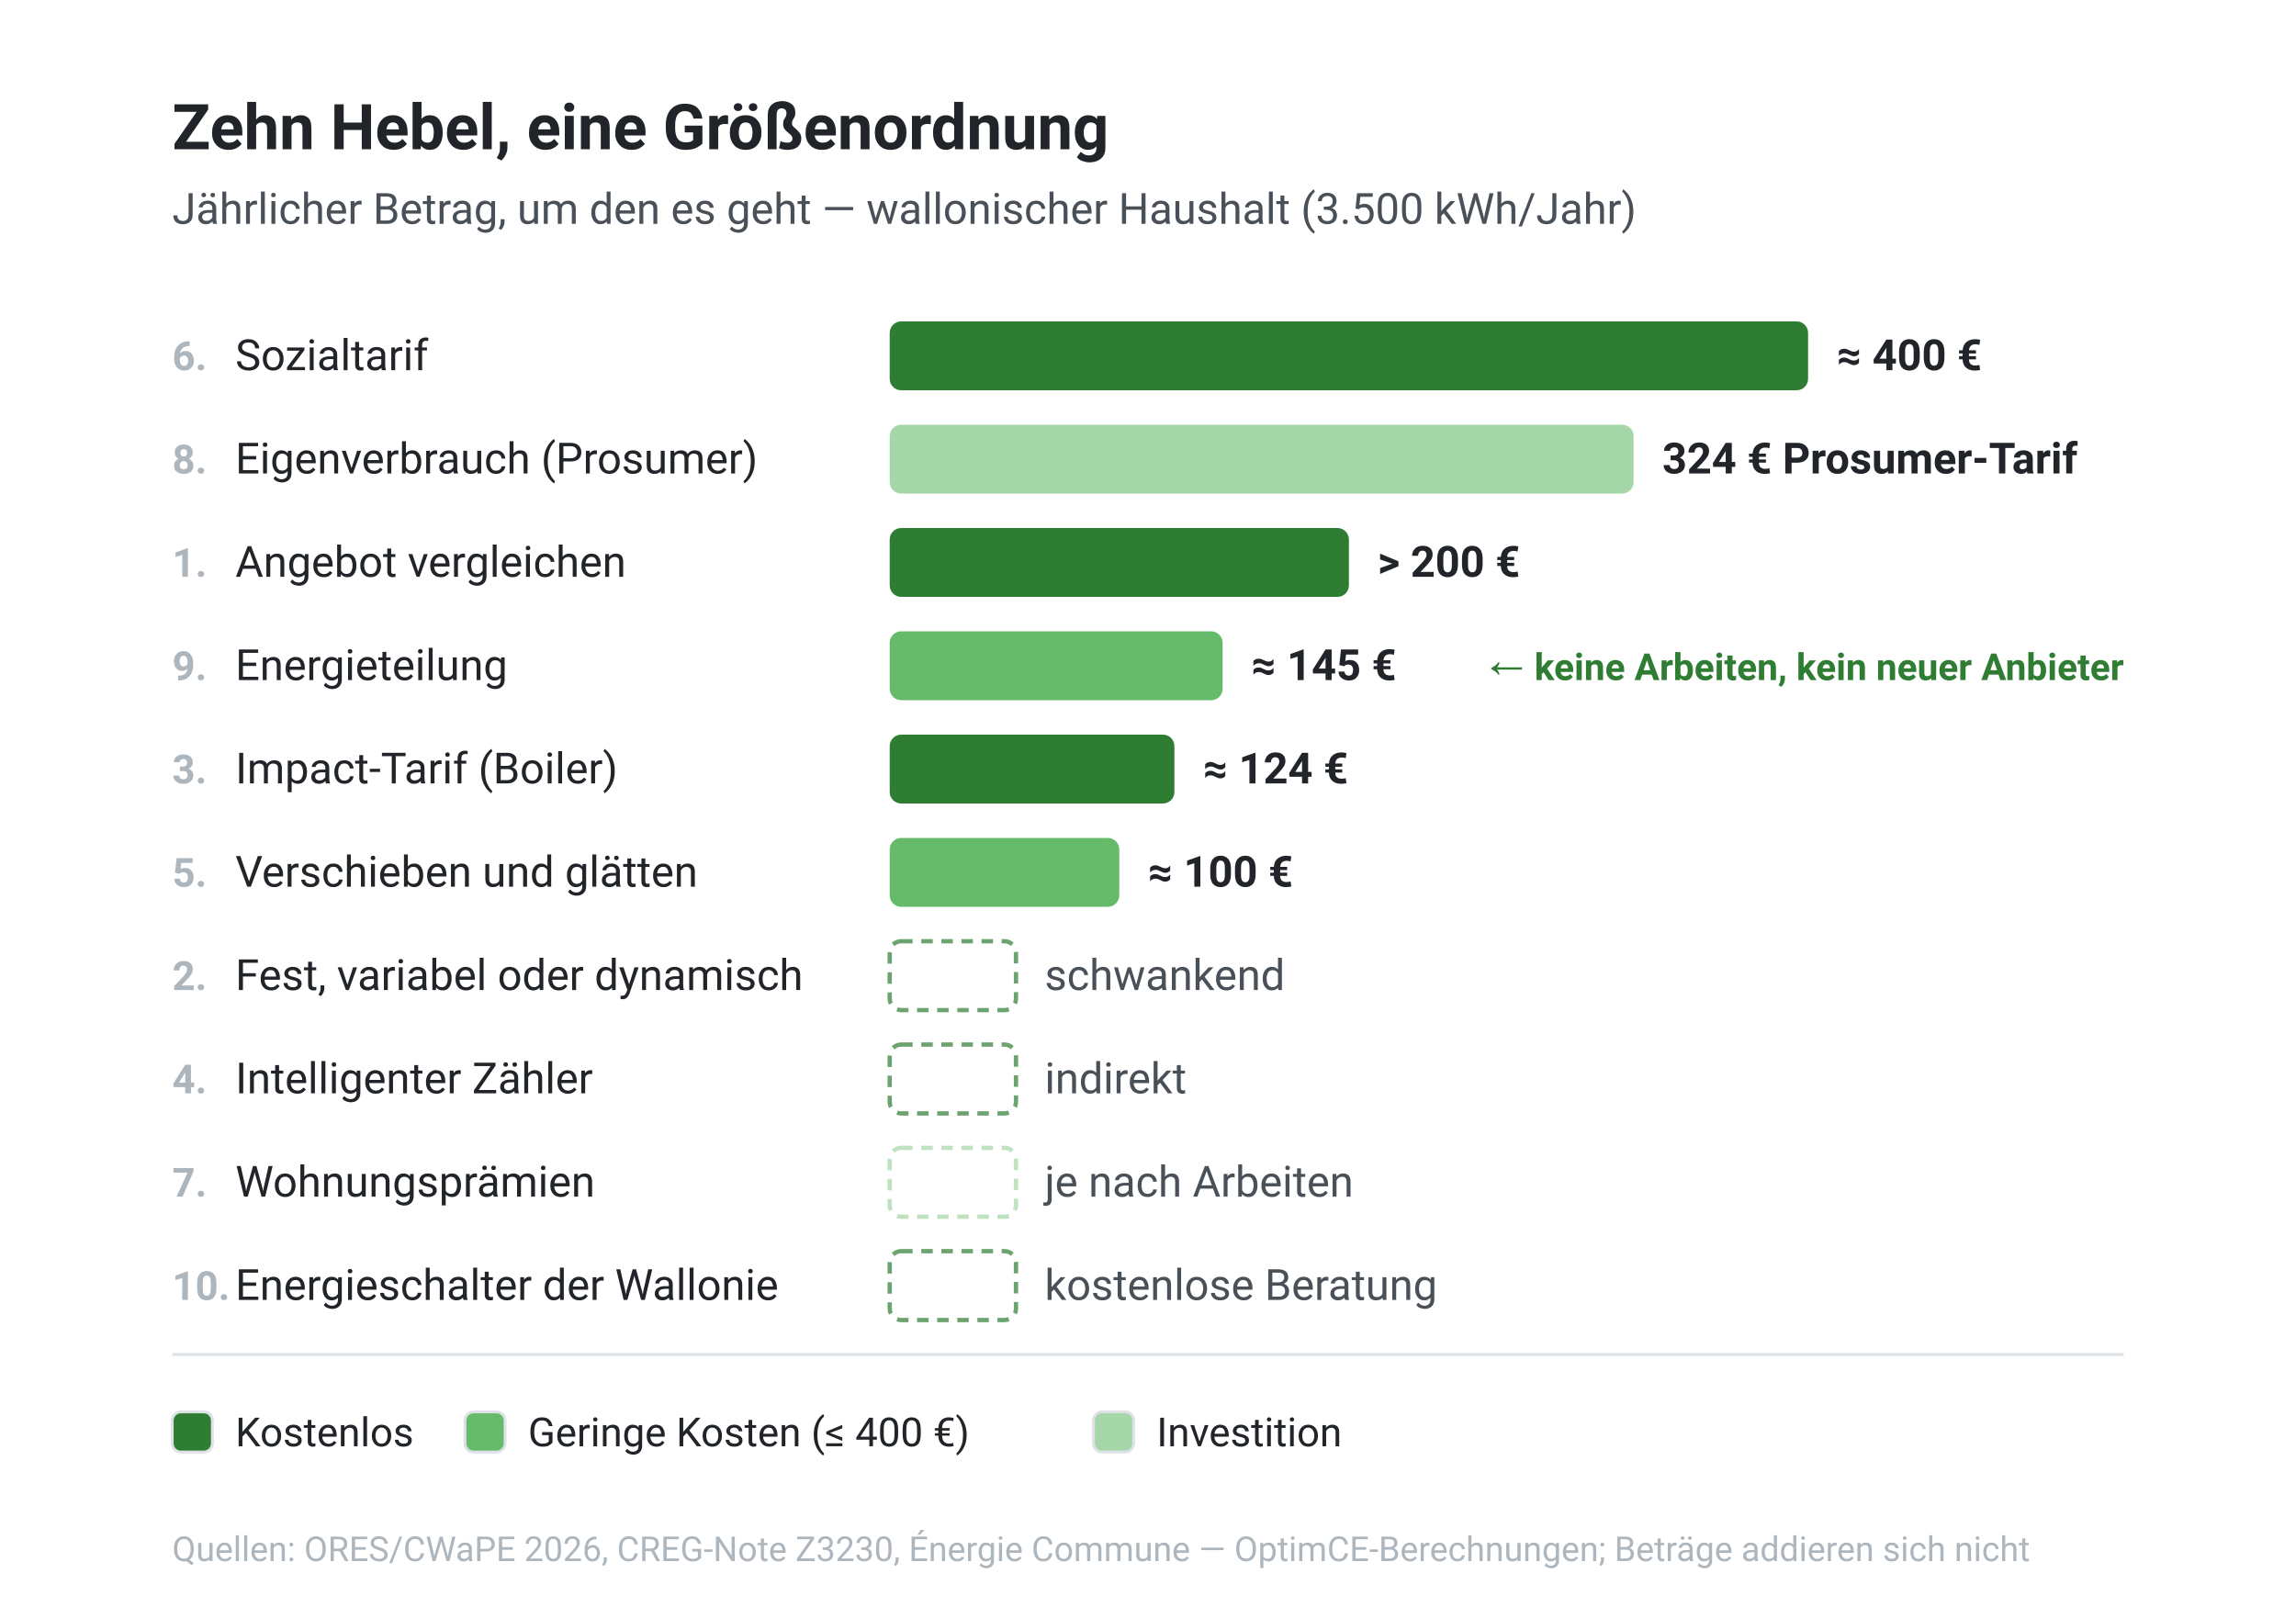
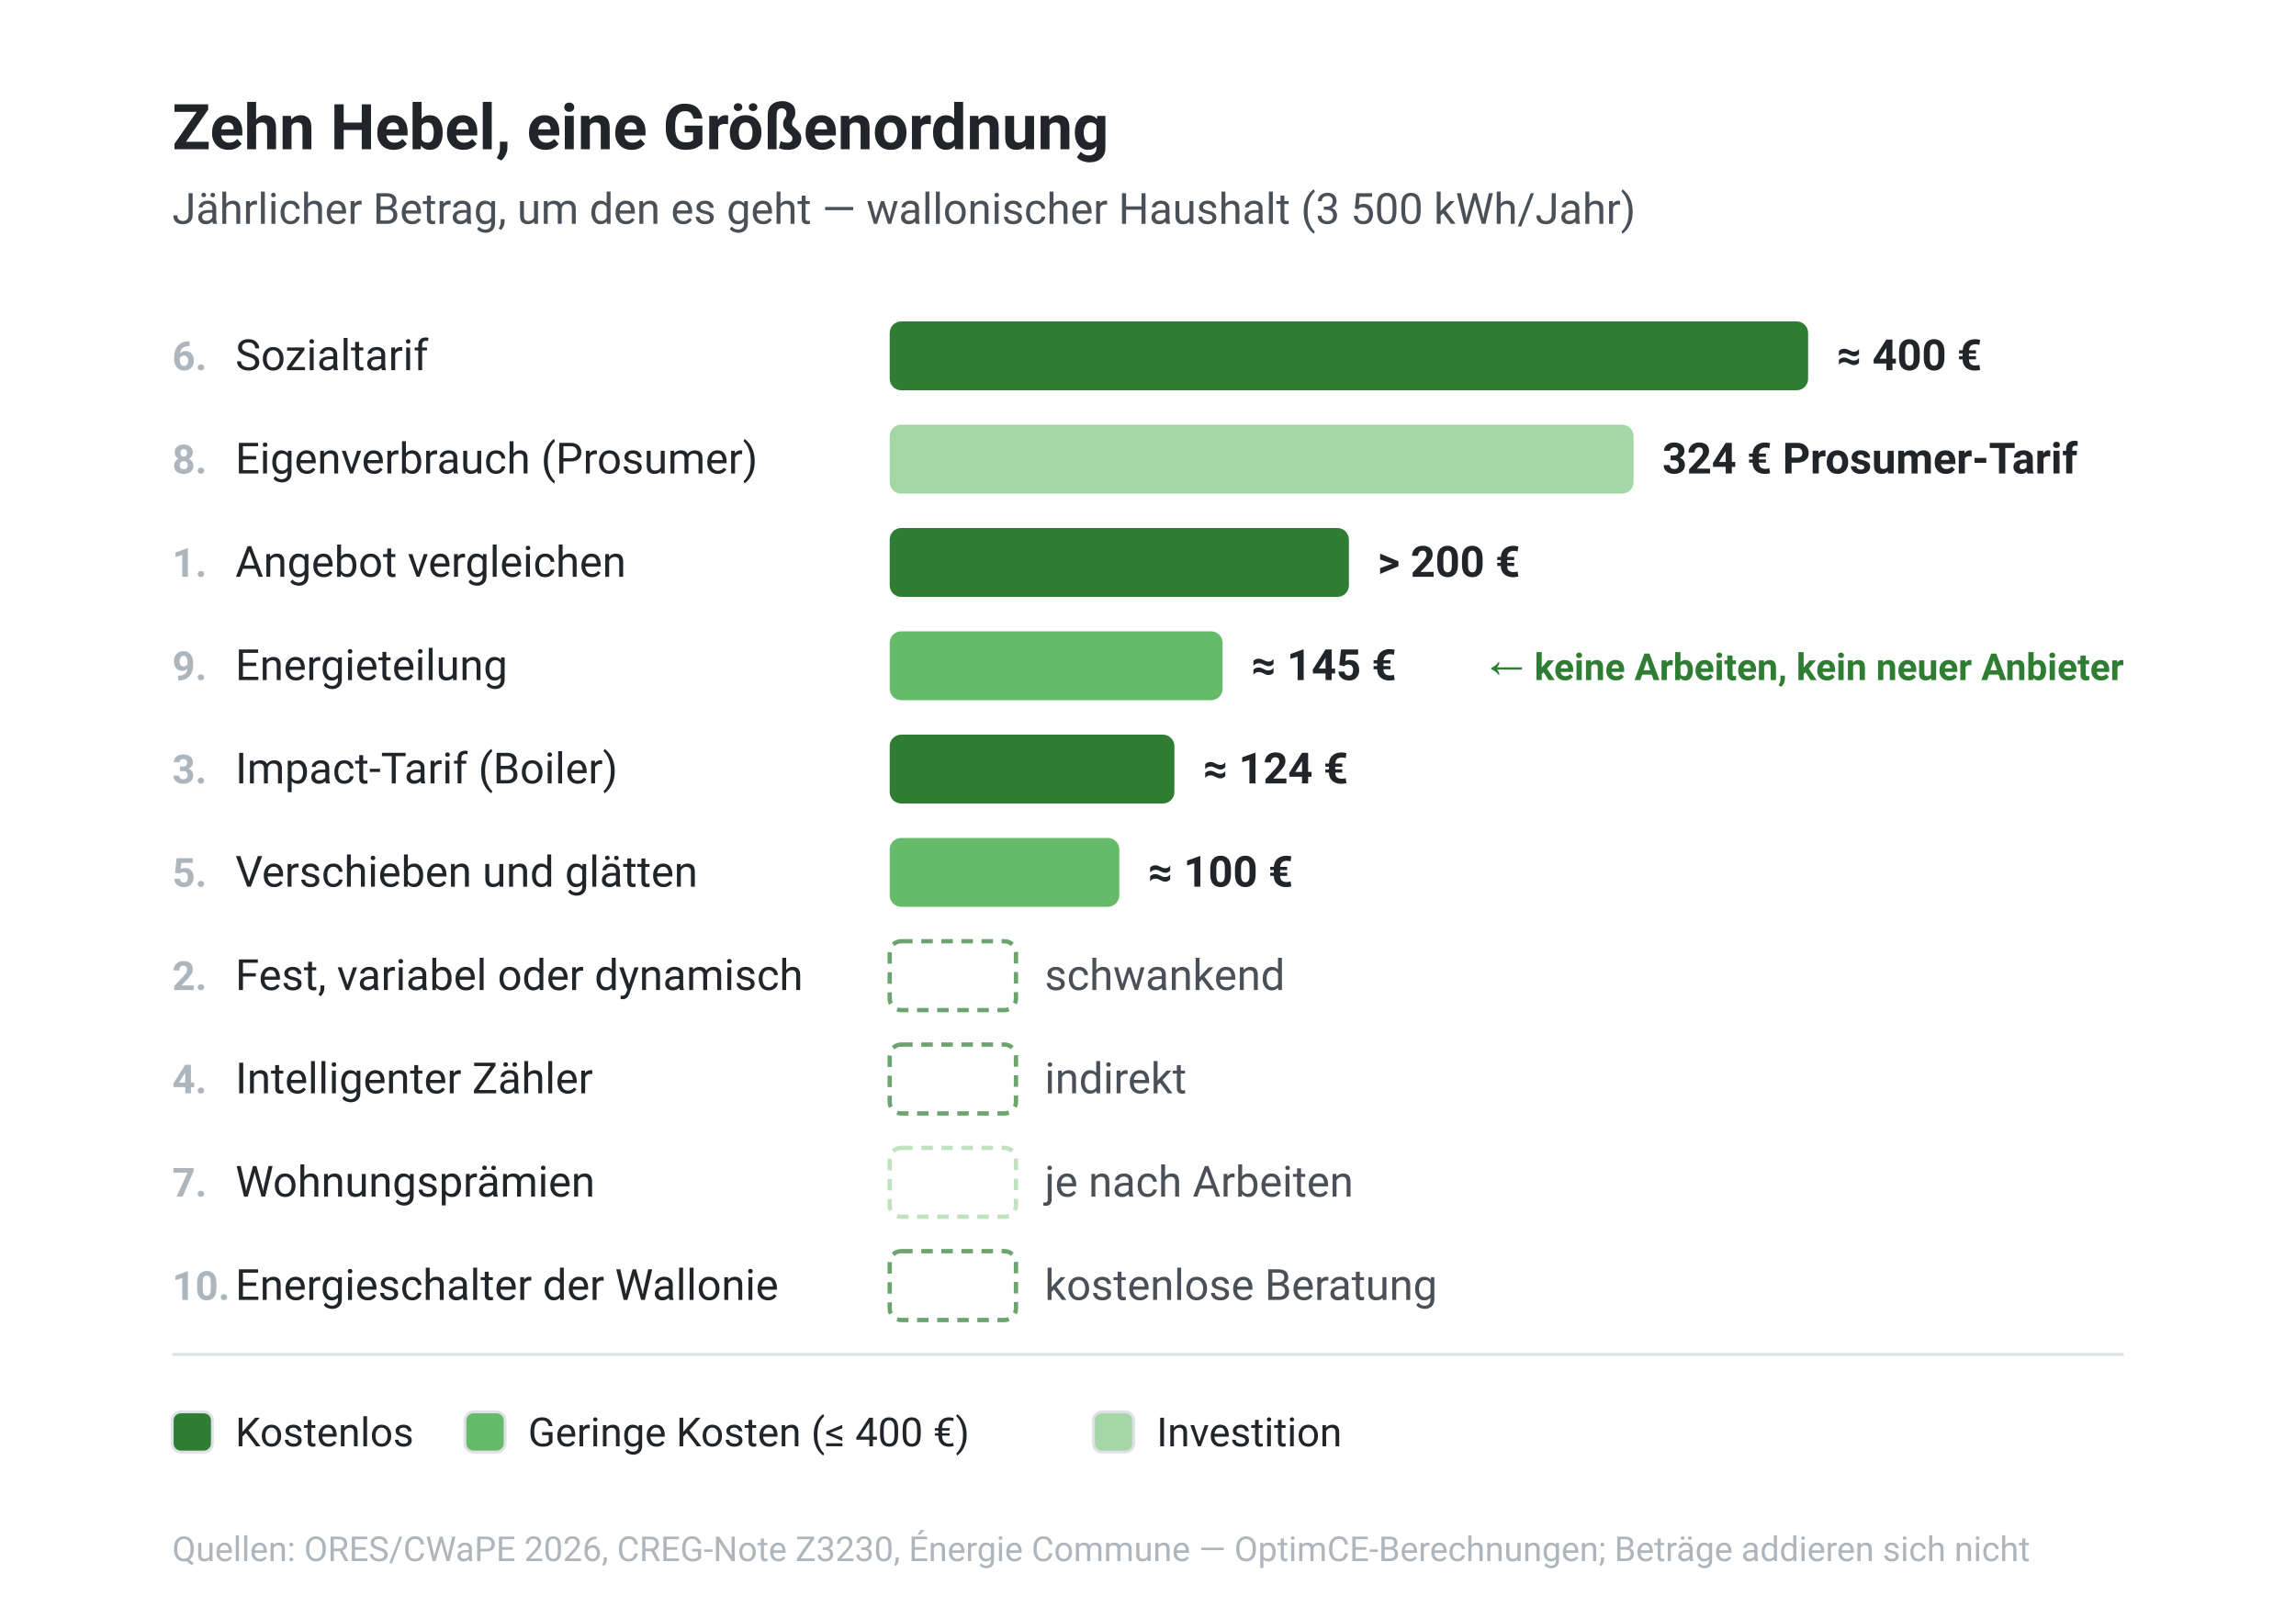
<svg xmlns="http://www.w3.org/2000/svg" viewBox="0 0 800 560" width="800" height="560" role="img" aria-labelledby="t d">
  <rect width="800" height="560" fill="#FFFFFF" />
  <g font-family="system-ui,-apple-system,'Segoe UI',Roboto,Helvetica,Arial,sans-serif">
    <text x="60" y="52" font-size="22" fill="#212529" font-weight="700">Zehn Hebel, eine Größenordnung</text>
-     <text x="60" y="78" font-size="15" fill="#495057" font-weight="400">Jährlicher Betrag, um den es geht — wallonischer Haushalt (3.500 kWh/Jahr)</text>
+     <text x="60" y="78" font-size="15" fill="#495057" font-weight="400">Jährlicher Betrag, um den es geht — wallonischer Haushalt (3 500 kWh/Jahr)</text>
    <text x="60" y="129" font-size="14" fill="#ADB5BD" font-weight="700">6.</text>
    <text x="82" y="129" font-size="15" fill="#212529" font-weight="400">Sozialtarif</text>
    <rect x="310" y="112" width="320.0" height="24" rx="4" fill="#2e7d32" />
    <text x="640.0" y="129" font-size="15" fill="#212529" font-weight="600">≈ 400 €</text>
    <text x="60" y="165" font-size="14" fill="#ADB5BD" font-weight="700">8.</text>
    <text x="82" y="165" font-size="15" fill="#212529" font-weight="400">Eigenverbrauch (Prosumer)</text>
    <rect x="310" y="148" width="259.2" height="24" rx="4" fill="#a5d6a7" />
    <text x="579.2" y="165" font-size="15" fill="#212529" font-weight="600">324 € Prosumer-Tarif</text>
    <text x="60" y="201" font-size="14" fill="#ADB5BD" font-weight="700">1.</text>
    <text x="82" y="201" font-size="15" fill="#212529" font-weight="400">Angebot vergleichen</text>
    <rect x="310" y="184" width="160.0" height="24" rx="4" fill="#2e7d32" />
    <text x="480.0" y="201" font-size="15" fill="#212529" font-weight="600">&gt; 200 €</text>
    <text x="60" y="237" font-size="14" fill="#ADB5BD" font-weight="700">9.</text>
    <text x="82" y="237" font-size="15" fill="#212529" font-weight="400">Energieteilung</text>
    <rect x="310" y="220" width="116.0" height="24" rx="4" fill="#66bb6a" />
    <text x="436.0" y="237" font-size="15" fill="#212529" font-weight="600">≈ 145 €</text>
    <text x="740" y="237" font-size="13" fill="#2e7d32" font-weight="600" text-anchor="end">← keine Arbeiten, kein neuer Anbieter</text>
    <text x="60" y="273" font-size="14" fill="#ADB5BD" font-weight="700">3.</text>
    <text x="82" y="273" font-size="15" fill="#212529" font-weight="400">Impact-Tarif (Boiler)</text>
    <rect x="310" y="256" width="99.2" height="24" rx="4" fill="#2e7d32" />
    <text x="419.2" y="273" font-size="15" fill="#212529" font-weight="600">≈ 124 €</text>
    <text x="60" y="309" font-size="14" fill="#ADB5BD" font-weight="700">5.</text>
    <text x="82" y="309" font-size="15" fill="#212529" font-weight="400">Verschieben und glätten</text>
    <rect x="310" y="292" width="80.0" height="24" rx="4" fill="#66bb6a" />
    <text x="400.0" y="309" font-size="15" fill="#212529" font-weight="600">≈ 100 €</text>
    <text x="60" y="345" font-size="14" fill="#ADB5BD" font-weight="700">2.</text>
    <text x="82" y="345" font-size="15" fill="#212529" font-weight="400">Fest, variabel oder dynamisch</text>
    <rect x="310" y="328" width="44.0" height="24" rx="4" fill="none" stroke="#2e7d32" stroke-width="1.5" stroke-dasharray="4 3" opacity="0.7" />
    <text x="364.0" y="345" font-size="15" fill="#495057" font-weight="400">schwankend</text>
    <text x="60" y="381" font-size="14" fill="#ADB5BD" font-weight="700">4.</text>
    <text x="82" y="381" font-size="15" fill="#212529" font-weight="400">Intelligenter Zähler</text>
    <rect x="310" y="364" width="44.0" height="24" rx="4" fill="none" stroke="#2e7d32" stroke-width="1.5" stroke-dasharray="4 3" opacity="0.7" />
    <text x="364.0" y="381" font-size="15" fill="#495057" font-weight="400">indirekt</text>
    <text x="60" y="417" font-size="14" fill="#ADB5BD" font-weight="700">7.</text>
    <text x="82" y="417" font-size="15" fill="#212529" font-weight="400">Wohnungsprämien</text>
    <rect x="310" y="400" width="44.0" height="24" rx="4" fill="none" stroke="#a5d6a7" stroke-width="1.5" stroke-dasharray="4 3" opacity="0.7" />
    <text x="364.0" y="417" font-size="15" fill="#495057" font-weight="400">je nach Arbeiten</text>
    <text x="60" y="453" font-size="14" fill="#ADB5BD" font-weight="700">10.</text>
    <text x="82" y="453" font-size="15" fill="#212529" font-weight="400">Energieschalter der Wallonie</text>
    <rect x="310" y="436" width="44.0" height="24" rx="4" fill="none" stroke="#2e7d32" stroke-width="1.5" stroke-dasharray="4 3" opacity="0.7" />
    <text x="364.0" y="453" font-size="15" fill="#495057" font-weight="400">kostenlose Beratung</text>
    <line x1="60" y1="472" x2="740" y2="472" stroke="#DEE2E6" stroke-width="1" />
    <rect x="60" y="492" width="14" height="14" rx="3" fill="#2e7d32" stroke="#DEE2E6" />
    <text x="82" y="504" font-size="14" fill="#212529" font-weight="400">Kostenlos</text>
    <rect x="162" y="492" width="14" height="14" rx="3" fill="#66bb6a" stroke="#DEE2E6" />
    <text x="184" y="504" font-size="14" fill="#212529" font-weight="400">Geringe Kosten (≤ 400 €)</text>
    <rect x="381" y="492" width="14" height="14" rx="3" fill="#a5d6a7" stroke="#DEE2E6" />
    <text x="403" y="504" font-size="14" fill="#212529" font-weight="400">Investition</text>
    <text x="60" y="544" font-size="12" fill="#ADB5BD" font-weight="400">Quellen: ORES/CWaPE 2026, CREG-Note Z3230, Énergie Commune — OptimCE-Berechnungen; Beträge addieren sich nicht</text>
  </g>
</svg>
